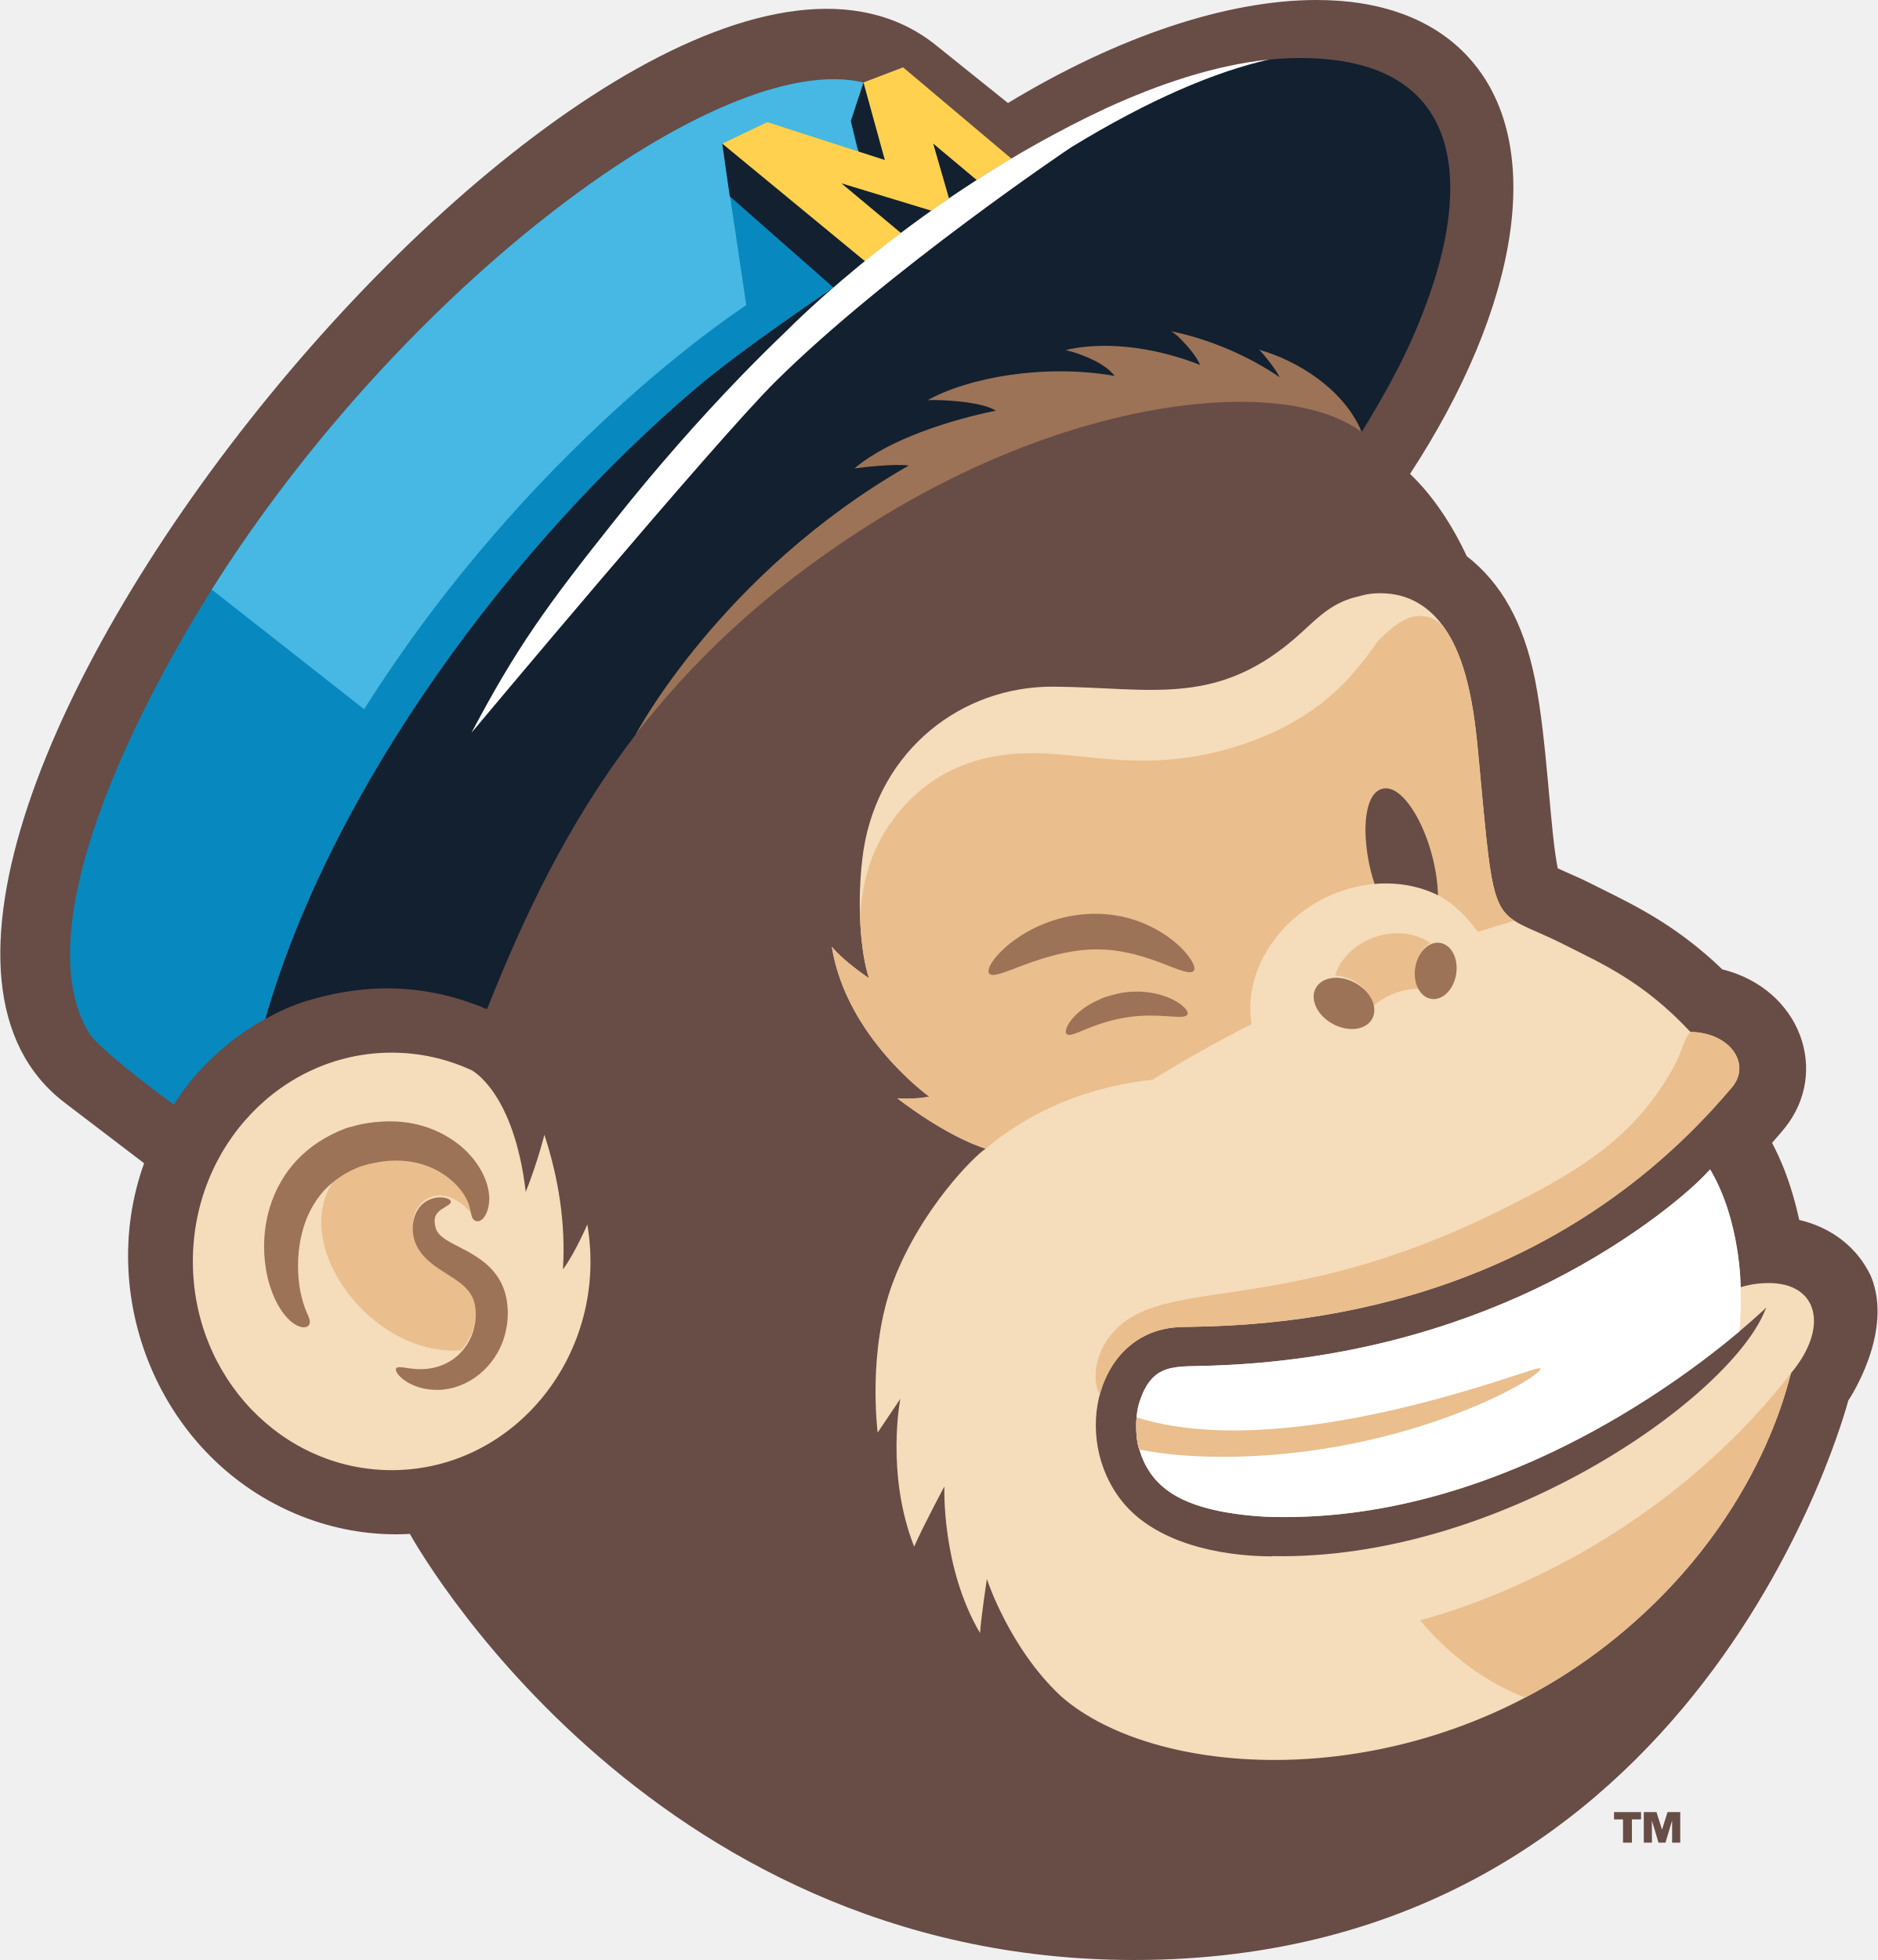
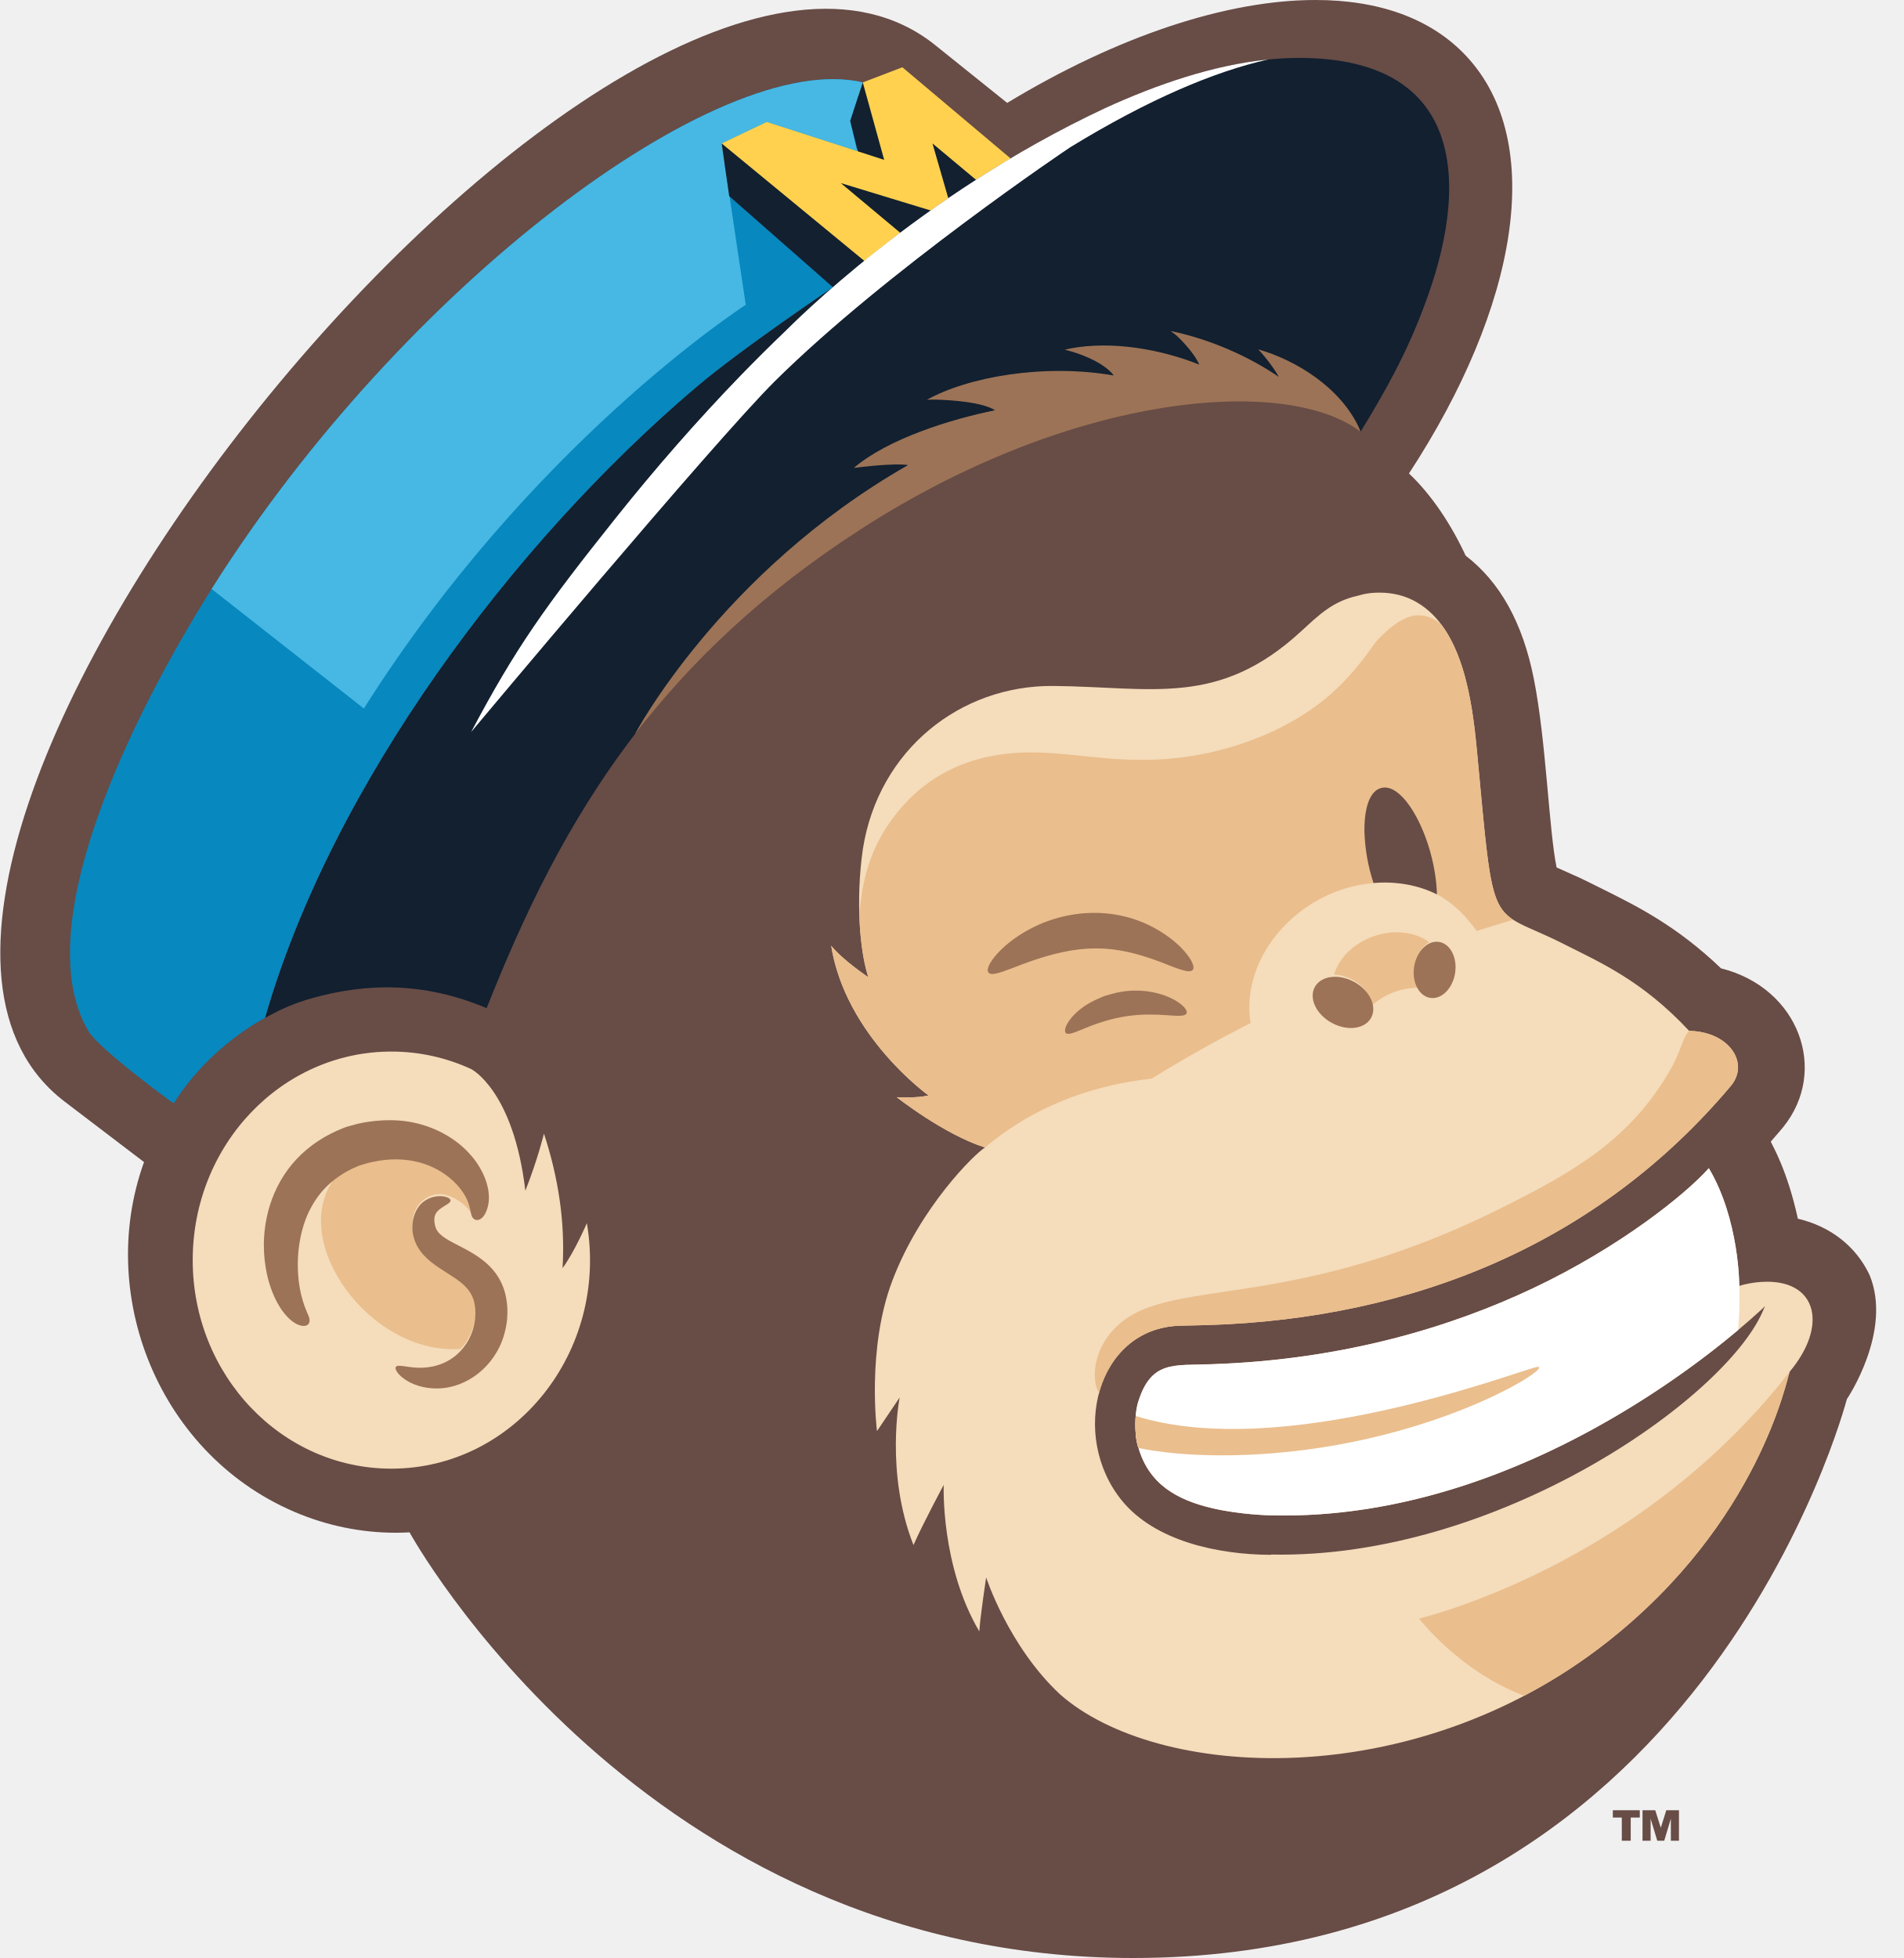
- <svg xmlns="http://www.w3.org/2000/svg" width="46" height="48" viewBox="0 0 46 48">
+ <svg xmlns="http://www.w3.org/2000/svg" width="35" height="36" viewBox="0 0 35 36">
  <g fill="none" fill-rule="evenodd">
-     <path fill="#684C46" d="M45.275,34.3 C45.238,34.423 41.695,48.004 27.775,48 C15.743,47.996 10.04,37.565 10.04,37.565 C9.163,37.614 8.317,37.475 7.536,37.189 C4.006,35.895 2.312,31.867 3.53,28.488 L1.59,27.009 C-5.926,21.299 15.365,-4.832 22.894,1.081 C22.932,1.11 24.691,2.523 24.691,2.523 C27.394,0.885 30.072,0 32.248,0 C33.793,9.63855423e-05 35.086,0.446 35.956,1.386 C37.91,3.497 37.208,7.526 34.54,11.606 C35.114,12.15 35.589,12.888 35.929,13.621 C36.777,14.274 37.327,15.267 37.6,16.638 C37.904,18.162 37.967,20.333 38.158,21.266 C38.878,21.589 38.571,21.44 39.339,21.822 C40.139,22.221 41.113,22.706 42.189,23.739 C44.103,24.217 44.834,26.247 43.714,27.631 C43.684,27.669 43.549,27.828 43.409,27.987 C43.442,28.075 43.809,28.668 44.074,29.876 C44.867,30.062 45.499,30.549 45.83,31.255 C46.403,32.637 45.275,34.3 45.275,34.3 L45.275,34.3 Z M39.757,44.557 L39.757,45.126 L39.975,45.126 L39.975,44.557 L40.199,44.557 L40.199,44.378 L39.537,44.378 L39.537,44.557 L39.757,44.557 L39.757,44.557 Z M40.266,44.378 L40.266,45.126 L40.465,45.126 L40.465,44.586 L40.627,45.126 L40.797,45.126 L40.96,44.584 L40.96,45.126 L41.159,45.126 L41.159,44.378 L40.848,44.378 L40.713,44.808 L40.577,44.378 L40.266,44.378 L40.266,44.378 Z" />
-     <path fill="#F5DCBA" d="M12.879,29.19 C13.182,28.421 13.335,27.79 13.335,27.79 C13.682,28.849 13.86,29.961 13.79,31.086 C14.078,30.705 14.387,29.986 14.387,29.986 C14.922,33.128 12.623,36.004 9.594,36.004 C6.904,36.004 4.724,33.715 4.724,30.892 C4.724,28.068 6.904,25.779 9.594,25.779 C10.291,25.779 10.954,25.933 11.553,26.21 C11.553,26.21 12.588,26.73 12.879,29.19 L12.879,29.19 Z M39.377,40.271 C43.151,37.312 43.811,33.75 43.874,33.627 C44.803,32.516 44.55,31.421 43.323,31.421 C42.933,31.421 42.638,31.524 42.638,31.524 C42.638,31.524 42.642,29.902 41.89,28.64 C41.311,29.29 39.702,30.578 37.59,31.578 C35.611,32.515 32.969,33.336 29.695,33.445 L29.695,33.445 C28.778,33.485 28.211,33.336 27.892,34.402 C27.79,34.778 27.834,35.338 27.91,35.499 C28.169,36.382 28.843,36.771 29.732,36.977 C30.405,37.134 31.12,37.149 31.12,37.149 C37.76,37.334 43.092,32.169 43.155,32.126 C43.217,32.076 43.268,32.016 43.268,32.016 C43.268,32.016 43.21,32.153 43.203,32.169 C42.244,34.32 36.691,38.221 31.164,38.109 L31.146,38.115 C29.864,38.111 28.307,37.781 27.497,36.78 C26.216,35.196 26.881,32.562 28.922,32.5 C28.925,32.5 29.394,32.489 29.603,32.484 C34.658,32.329 39.194,30.476 42.442,26.608 C42.888,26.055 42.39,25.295 41.422,25.272 C41.413,25.271 41.405,25.268 41.399,25.262 C40.252,24.036 39.243,23.603 38.346,23.148 C36.464,22.192 36.641,23.018 36.204,18.381 C36.085,17.131 35.848,15.427 34.747,14.773 C34.458,14.602 34.143,14.528 33.815,14.528 C33.492,14.528 33.334,14.594 33.27,14.608 C32.667,14.741 32.324,15.082 31.895,15.477 C29.865,17.345 28.242,16.838 25.821,16.816 C23.546,16.796 21.538,18.379 21.154,20.809 L21.153,20.81 C20.967,22.083 21.087,23.375 21.287,23.956 C21.287,23.956 20.67,23.547 20.376,23.184 C20.732,25.404 22.763,26.855 22.763,26.855 C22.443,26.928 21.983,26.898 21.983,26.898 C21.985,26.899 23.142,27.812 24.146,28.131 C23.884,28.293 22.561,29.596 21.878,31.39 C21.239,33.068 21.499,35.083 21.499,35.083 L22.054,34.258 C22.054,34.258 21.692,36.097 22.393,37.877 C22.626,37.348 23.134,36.402 23.134,36.402 C23.134,36.402 23.054,38.377 24.007,39.993 C24.031,39.62 24.174,38.67 24.174,38.67 C24.174,38.67 24.721,40.356 25.984,41.535 C28.349,43.628 34.611,44.006 39.377,40.271 L39.377,40.271 Z" />
-     <path fill="#0788BF" d="M4.259,27.049 C4.24,27.044 2.427,25.717 2.169,25.28 C0.644,22.712 3.298,17.438 5.186,14.441 C9.854,7.032 17.623,1.185 21.151,2.02 L24.775,3.885 C23.368,4.711 22.007,5.725 21.192,6.399 L20.421,7.044 C20.421,7.044 18.169,8.556 17.049,9.509 C12.56,13.33 8.14,19.244 6.501,24.954 C6.501,24.953 5.154,25.62 4.259,27.049 L4.259,27.049 Z" />
-     <path fill="#46B8E3" d="M21.151,2.02 C17.623,1.185 9.854,7.032 5.186,14.44 L5.182,14.447 L5.201,14.449 L8.92,17.369 C13.004,10.904 18.136,7.571 18.281,7.473 L17.691,3.516 L18.796,2.988 L21.013,3.704 L20.843,2.965 L21.151,2.02 L21.151,2.02 Z" />
-     <path fill="#FFD14F" d="M24.775,3.885 L21.192,6.399 L20.941,6.594 L17.764,4.005 L17.691,3.516 L18.796,2.988 L21.013,3.704 L21.05,2.331 L21.151,2.02 L22.122,1.649 C22.123,1.65 24.771,3.882 24.775,3.885 L24.775,3.885 Z" />
-     <path fill="#122030" d="M25.37,0.071 C23.001,0.071 20.341,1.314 18.3,2.536 C18.014,2.704 17.73,2.88 17.451,3.059 L16.384,2.166 L16.772,3.51 C16.625,3.611 16.482,3.711 16.342,3.811 L14.135,3.139 L15.595,4.357 C15.262,4.609 14.964,4.845 14.717,5.05 L11.216,2.166 L11.402,3.459 L13.946,5.695 C13.946,5.695 11.694,7.206 10.574,8.16 C6.085,11.98 1.665,17.895 0.026,23.604 L0.119,23.552 L0.157,23.532 C0.203,23.508 0.248,23.484 0.294,23.461 L0.381,23.418 C0.428,23.395 0.475,23.375 0.522,23.354 L0.605,23.317 C0.656,23.296 0.707,23.277 0.758,23.258 L0.828,23.231 C0.902,23.204 0.976,23.18 1.05,23.158 C2.164,22.826 3.68,22.613 5.455,23.365 C6.347,21.123 7.411,18.841 9.089,16.649 C10.45,14.872 11.758,13.285 13.328,12.413 C16.3,9.628 24.312,6.675 26.878,9.234 C27.485,8.244 28.012,7.307 28.446,6.132 C29.517,3.306 29.536,0.071 25.37,0.071 L25.37,0.071 Z M15.2,2.569 L14.677,0.67 L14.368,1.616 L14.553,2.36 L15.2,2.569 Z" transform="translate(6.475 1.35)" />
-     <path fill="#FFFFFF" d="M42.638,31.522 C42.638,31.522 42.642,29.9 41.891,28.638 C41.311,29.288 39.702,30.576 37.591,31.576 C35.611,32.513 32.969,33.334 29.695,33.443 L29.695,33.443 C28.778,33.483 28.211,33.334 27.892,34.4 C27.867,34.492 27.851,34.595 27.841,34.7 L27.841,34.711 L27.841,34.711 C27.838,34.745 27.836,34.779 27.834,34.813 C27.831,34.91 27.832,34.996 27.836,35.071 L27.836,35.076 L27.837,35.093 C27.84,35.139 27.844,35.184 27.849,35.227 L27.85,35.233 L27.851,35.24 C27.872,35.409 27.906,35.488 27.91,35.497 L27.91,35.498 L27.915,35.512 C28.176,36.385 28.848,36.771 29.732,36.976 C30.405,37.132 31.12,37.147 31.12,37.147 C36.538,37.298 41.085,33.888 42.61,32.604 C42.636,32.244 42.651,31.987 42.638,31.522 L42.638,31.522 Z M27.075,2.659 C28.369,2.064 29.756,1.594 31.086,1.458 C29.765,1.755 28.155,2.438 26.247,3.602 C26.201,3.629 21.734,6.636 19.004,9.336 C17.517,10.808 11.544,17.952 11.549,17.946 C12.64,15.885 13.359,14.874 15.088,12.706 C16.065,11.48 17.108,10.288 18.175,9.187 C18.534,8.817 18.896,8.458 19.259,8.11 C19.397,7.978 22.518,4.79 27.075,2.659 L27.075,2.659 Z" />
-     <path fill="#EABE8D" d="M39.377,40.271 C38.729,40.778 38.053,41.21 37.363,41.572 C35.768,40.967 34.79,39.679 34.79,39.679 C34.79,39.679 36.157,39.356 37.985,38.429 C40.208,37.303 42.286,35.675 43.874,33.627 C43.811,33.749 43.152,37.312 39.377,40.271 L39.377,40.271 Z M35.036,23.096 C34.264,22.549 32.986,22.985 32.705,23.89 C33.151,23.913 33.625,24.25 33.595,24.681 C33.911,24.376 34.359,24.205 34.795,24.213 C34.585,23.876 34.691,23.296 35.036,23.096 L35.036,23.096 Z M26.941,34.148 C27.184,33.246 27.87,32.531 28.922,32.5 C28.925,32.5 29.394,32.489 29.603,32.483 C34.658,32.329 39.194,30.476 42.442,26.608 C42.888,26.055 42.389,25.295 41.422,25.272 L41.408,25.272 C41.244,25.444 41.215,25.759 40.944,26.231 C39.956,27.942 38.59,28.725 36.768,29.633 C31.182,32.407 28.285,31.116 27.123,32.814 C26.785,33.314 26.779,33.872 26.941,34.148 L26.941,34.148 Z M37.048,22.516 C36.514,22.133 36.495,21.466 36.203,18.381 C36.11,17.397 35.943,16.132 35.34,15.319 C35.215,15.21 35.039,15.085 34.786,15.085 C34.405,15.068 33.974,15.463 33.73,15.732 C33.036,16.73 32.373,17.373 31.201,17.931 C30.014,18.466 28.887,18.661 27.717,18.624 C26.86,18.597 26.109,18.456 25.374,18.447 C24.011,18.425 22.83,18.866 21.969,19.95 C21.379,20.694 21.142,21.48 21.066,22.415 C21.069,22.528 21.074,22.634 21.081,22.735 C21.091,22.883 21.104,23.025 21.121,23.158 C21.181,23.632 21.267,23.878 21.267,23.878 L21.265,23.889 L21.287,23.956 C21.287,23.956 20.669,23.547 20.375,23.184 C20.672,25.035 22.133,26.351 22.61,26.738 L22.694,26.802 L22.7,26.808 L22.762,26.855 C22.442,26.928 21.982,26.898 21.982,26.898 C21.984,26.9 23.141,27.812 24.146,28.131 C25.478,27.008 26.989,26.577 28.229,26.443 C28.981,25.978 29.789,25.521 30.657,25.08 C30.394,23.448 31.845,21.804 33.671,21.647 C35.049,21.546 35.719,22.163 36.202,22.821 C36.464,22.738 36.759,22.647 37.09,22.55 C37.076,22.541 37.062,22.529 37.048,22.516 L37.048,22.516 Z M37.707,33.507 C37.693,33.508 37.679,33.511 37.656,33.516 C37.105,33.643 31.429,35.836 27.841,34.712 C27.825,34.908 27.83,35.319 27.91,35.498 L27.91,35.499 C28.453,35.608 29.14,35.677 29.938,35.677 C34.66,35.677 38.063,33.536 37.707,33.507 L37.707,33.507 Z M11.29,33.068 L11.294,33.065 C11.582,32.757 11.702,32.326 11.634,31.914 C11.528,31.321 10.854,31.202 10.409,30.741 L10.388,30.719 L10.366,30.695 L10.365,30.693 C10.165,30.463 10.095,30.202 10.111,29.969 C10.146,29.363 10.686,29.192 10.967,29.304 C10.967,29.304 11.3,29.382 11.559,29.741 L11.558,29.74 C11.519,29.621 11.527,29.43 11.325,29.145 C10.994,28.677 10.234,28.202 9.156,28.429 L9.157,28.429 C8.957,28.471 9.069,28.448 8.872,28.503 C8.842,28.511 8.814,28.52 8.79,28.53 C8.728,28.559 8.671,28.579 8.616,28.608 C8.588,28.623 8.426,28.697 8.231,28.843 C7.019,30.403 9.071,33.231 11.29,33.068 L11.29,33.068 Z" />
-     <path fill="#9C7356" d="M29.15,23.469 C29.253,23.618 29.28,23.73 29.239,23.777 C29.156,23.873 28.862,23.744 28.428,23.575 C27.315,23.161 26.496,23.098 25.046,23.645 C24.679,23.785 24.419,23.893 24.294,23.874 C24.091,23.844 24.288,23.473 24.732,23.112 C25.627,22.401 26.855,22.18 27.905,22.569 C28.365,22.738 28.881,23.075 29.151,23.469 L29.15,23.469 Z M28.93,24.603 C28.625,24.371 28.064,24.215 27.481,24.314 C27.358,24.333 27.245,24.371 27.134,24.4 C27.093,24.41 27.054,24.425 27.016,24.441 C26.775,24.542 26.567,24.651 26.364,24.845 C26.132,25.069 26.066,25.276 26.133,25.328 C26.199,25.38 26.36,25.302 26.608,25.202 C27.441,24.857 28.03,24.848 28.591,24.887 C28.862,24.905 29.043,24.921 29.085,24.848 C29.115,24.798 29.061,24.703 28.93,24.603 L28.93,24.603 Z M11.005,28.861 L11.005,28.861 L11.005,28.862 C11.142,28.97 11.247,29.086 11.325,29.196 C11.581,29.558 11.5,29.768 11.604,29.871 C11.642,29.908 11.696,29.92 11.751,29.898 C11.896,29.838 11.967,29.608 11.981,29.447 L11.981,29.446 C12.017,29.06 11.812,28.626 11.541,28.318 L11.54,28.317 C11.374,28.125 11.156,27.945 10.896,27.801 C10.635,27.656 10.333,27.546 10.001,27.495 C9.427,27.406 8.862,27.52 8.705,27.567 L8.705,27.567 C8.624,27.59 8.524,27.611 8.437,27.645 C7.501,28.009 6.885,28.678 6.611,29.563 L6.61,29.564 L6.61,29.564 C6.509,29.901 6.469,30.227 6.469,30.527 C6.469,30.787 6.499,31.027 6.545,31.242 L6.545,31.242 L6.545,31.243 L6.545,31.242 C6.625,31.603 6.787,32.01 7.039,32.277 L7.04,32.278 C7.356,32.619 7.703,32.553 7.555,32.236 C7.52,32.149 7.329,31.79 7.303,31.14 C7.286,30.715 7.345,30.272 7.501,29.868 C7.588,29.65 7.707,29.437 7.861,29.246 C8.179,28.858 8.57,28.684 8.616,28.659 C8.671,28.63 8.728,28.61 8.79,28.581 C8.814,28.571 8.842,28.563 8.872,28.554 C9.069,28.499 8.957,28.523 9.157,28.481 L9.156,28.481 C9.906,28.322 10.55,28.495 11.005,28.861 L11.005,28.861 Z M10.845,30.304 C10.742,30.222 10.694,30.153 10.665,30.045 C10.623,29.85 10.645,29.736 10.812,29.618 C10.942,29.53 11.046,29.488 11.046,29.432 C11.052,29.327 10.62,29.219 10.318,29.516 C10.067,29.782 9.988,30.338 10.388,30.771 C10.833,31.25 11.526,31.363 11.634,31.965 C11.648,32.051 11.658,32.146 11.651,32.24 C11.652,32.348 11.616,32.503 11.615,32.512 C11.481,33.094 10.927,33.65 10.014,33.508 C9.845,33.484 9.736,33.463 9.704,33.51 C9.633,33.607 10.025,34.054 10.741,34.038 C11.442,34.023 12.138,33.499 12.361,32.713 C12.363,32.702 12.429,32.479 12.434,32.28 C12.447,32.131 12.436,31.979 12.409,31.82 C12.226,30.81 11.219,30.602 10.845,30.304 L10.845,30.304 Z M35.276,23.091 C34.999,23.048 34.727,23.32 34.667,23.699 C34.608,24.078 34.784,24.42 35.061,24.463 C35.338,24.506 35.611,24.234 35.67,23.855 C35.73,23.476 35.553,23.134 35.276,23.091 L35.276,23.091 Z M32.232,24.196 C32.08,24.474 32.266,24.867 32.647,25.075 C33.028,25.283 33.46,25.228 33.612,24.951 C33.764,24.673 33.579,24.28 33.198,24.072 C32.817,23.864 32.385,23.919 32.232,24.196 L32.232,24.196 Z M21.081,12.987 C26.323,9.598 31.559,9.208 33.353,10.584 L33.353,10.584 C33.35,10.574 33.321,10.495 33.31,10.473 C32.854,9.508 31.791,8.835 30.845,8.565 C31.011,8.737 31.251,9.052 31.348,9.239 C30.634,8.749 29.684,8.318 28.693,8.113 C28.693,8.113 28.811,8.198 28.832,8.217 C29.029,8.4 29.292,8.69 29.4,8.939 C28.452,8.56 27.255,8.347 26.23,8.544 C26.216,8.547 26.102,8.574 26.102,8.574 C26.102,8.574 26.236,8.607 26.265,8.616 C26.605,8.716 27.09,8.923 27.304,9.206 C25.603,8.907 23.731,9.238 22.722,9.801 C22.852,9.795 22.85,9.795 22.96,9.798 C23.331,9.807 24.079,9.858 24.394,10.057 C23.32,10.275 21.768,10.753 20.932,11.471 C21.079,11.453 21.917,11.347 22.26,11.402 C17.658,14.028 15.564,17.999 15.564,17.999 C16.921,16.235 18.681,14.538 21.081,12.987 L21.081,12.987 Z" />
-     <path fill="#684C46" d="M33.448,20.39 C33.441,20.03 33.498,19.434 33.838,19.324 L33.839,19.324 C34.42,19.122 35.19,20.607 35.225,21.925 C34.766,21.696 34.226,21.599 33.671,21.647 C33.531,21.222 33.465,20.823 33.448,20.39 L33.448,20.39 Z" />
+     <path fill="#684C46" d="M33.956,25.725 C33.928,25.817 31.271,36.003 20.832,36 C11.807,35.997 7.53,28.174 7.53,28.174 C6.872,28.21 6.237,28.106 5.652,27.892 C3.005,26.921 1.734,23.9 2.648,21.366 L1.192,20.257 C-4.444,15.974 11.524,-3.624 17.17,0.81 C17.199,0.833 18.518,1.892 18.518,1.892 C20.546,0.664 22.554,0 24.186,0 C25.345,7.22891567e-05 26.314,0.335 26.967,1.04 C28.433,2.622 27.906,5.645 25.905,8.705 C26.335,9.112 26.692,9.666 26.947,10.216 C27.583,10.706 27.995,11.45 28.2,12.478 C28.428,13.621 28.476,15.25 28.619,15.949 C29.159,16.192 28.929,16.08 29.504,16.366 C30.104,16.665 30.835,17.03 31.642,17.804 C33.077,18.163 33.625,19.685 32.785,20.724 C32.763,20.751 32.661,20.871 32.557,20.99 C32.582,21.056 32.857,21.501 33.055,22.407 C33.65,22.547 34.124,22.912 34.373,23.442 C34.802,24.478 33.956,25.725 33.956,25.725 L33.956,25.725 Z M29.818,33.418 L29.818,33.844 L29.982,33.844 L29.982,33.418 L30.149,33.418 L30.149,33.283 L29.653,33.283 L29.653,33.418 L29.818,33.418 L29.818,33.418 Z M30.199,33.283 L30.199,33.844 L30.348,33.844 L30.348,33.439 L30.47,33.844 L30.598,33.844 L30.72,33.438 L30.72,33.844 L30.869,33.844 L30.869,33.283 L30.636,33.283 L30.535,33.606 L30.433,33.283 L30.199,33.283 L30.199,33.283 Z" />
+     <path fill="#F5DCBA" d="M9.659,21.892 C9.887,21.316 10.001,20.843 10.001,20.843 C10.262,21.636 10.395,22.471 10.343,23.315 C10.558,23.028 10.79,22.489 10.79,22.489 C11.191,24.846 9.467,27.003 7.195,27.003 C5.178,27.003 3.543,25.286 3.543,23.169 C3.543,21.051 5.178,19.334 7.195,19.334 C7.718,19.334 8.215,19.449 8.665,19.657 C8.665,19.657 9.441,20.048 9.659,21.892 L9.659,21.892 Z M29.533,30.203 C32.364,27.984 32.858,25.312 32.905,25.22 C33.602,24.387 33.413,23.566 32.492,23.566 C32.2,23.566 31.978,23.643 31.978,23.643 C31.978,23.643 31.982,22.427 31.418,21.48 C30.983,21.967 29.776,22.933 28.193,23.683 C26.708,24.386 24.726,25.002 22.271,25.084 L22.271,25.084 C21.583,25.113 21.158,25.002 20.919,25.801 C20.842,26.084 20.875,26.503 20.933,26.625 C21.127,27.287 21.633,27.579 22.299,27.733 C22.804,27.85 23.34,27.861 23.34,27.861 C28.32,28.001 32.319,24.127 32.367,24.095 C32.413,24.057 32.451,24.012 32.451,24.012 C32.451,24.012 32.407,24.115 32.402,24.127 C31.683,25.74 27.518,28.666 23.373,28.582 L23.359,28.587 C22.398,28.583 21.23,28.336 20.623,27.585 C19.662,26.397 20.161,24.421 21.692,24.375 C21.694,24.375 22.046,24.367 22.202,24.363 C25.994,24.247 29.396,22.857 31.831,19.956 C32.166,19.541 31.792,18.971 31.066,18.954 C31.06,18.954 31.054,18.951 31.049,18.946 C30.189,18.027 29.432,17.702 28.759,17.361 C27.348,16.644 27.481,17.264 27.153,13.786 C27.064,12.849 26.886,11.57 26.06,11.08 C25.844,10.951 25.607,10.896 25.362,10.896 C25.119,10.896 25.001,10.946 24.953,10.956 C24.501,11.056 24.243,11.312 23.921,11.608 C22.399,13.008 21.182,12.628 19.365,12.612 C17.66,12.597 16.153,13.784 15.865,15.607 L15.865,15.608 C15.725,16.562 15.815,17.531 15.965,17.967 C15.965,17.967 15.502,17.66 15.282,17.388 C15.549,19.053 17.072,20.141 17.072,20.141 C16.832,20.196 16.487,20.173 16.487,20.173 C16.488,20.175 17.356,20.859 18.11,21.098 C17.913,21.22 16.92,22.197 16.408,23.542 C15.929,24.801 16.124,26.313 16.124,26.313 L16.541,25.694 C16.541,25.694 16.269,27.073 16.795,28.408 C16.969,28.011 17.351,27.302 17.351,27.302 C17.351,27.302 17.29,28.783 18.005,29.995 C18.023,29.715 18.131,29.003 18.131,29.003 C18.131,29.003 18.541,30.267 19.488,31.151 C21.262,32.721 25.958,33.004 29.533,30.203 L29.533,30.203 Z" />
+     <path fill="#0788BF" d="M3.194,20.287 C3.18,20.283 1.82,19.288 1.627,18.96 C0.483,17.034 2.473,13.079 3.89,10.83 C7.39,5.274 13.217,0.889 15.863,1.515 L18.581,2.914 C17.526,3.533 16.505,4.294 15.894,4.799 L15.316,5.283 C15.316,5.283 13.627,6.417 12.787,7.132 C9.42,9.997 6.105,14.433 4.875,18.715 C4.875,18.715 3.865,19.215 3.194,20.287 L3.194,20.287 Z" />
+     <path fill="#46B8E3" d="M15.863,1.515 C13.217,0.889 7.39,5.274 3.89,10.83 L3.887,10.835 L3.901,10.837 L6.69,13.027 C9.753,8.178 13.602,5.678 13.711,5.604 L13.268,2.637 L14.097,2.241 L15.76,2.778 L15.632,2.224 L15.863,1.515 L15.863,1.515 Z" />
+     <path fill="#FFD14F" d="M18.581,2.914 L15.894,4.799 L15.706,4.946 L13.323,3.004 L13.268,2.637 L14.097,2.241 L15.76,2.778 L15.787,1.749 L15.863,1.515 L16.591,1.237 C16.592,1.237 18.578,2.912 18.581,2.914 L18.581,2.914 Z" />
+     <path fill="#122030" d="M19.028,0.053 C17.251,0.053 15.256,0.985 13.725,1.902 C13.51,2.028 13.297,2.16 13.089,2.294 L12.288,1.625 L12.579,2.633 C12.469,2.708 12.361,2.783 12.256,2.858 L10.602,2.354 L11.696,3.268 C11.446,3.457 11.223,3.634 11.038,3.787 L8.412,1.625 L8.551,2.594 L10.46,4.271 C10.46,4.271 8.771,5.405 7.931,6.12 C4.564,8.985 1.249,13.421 0.019,17.703 L0.089,17.664 L0.118,17.649 C0.152,17.631 0.186,17.613 0.22,17.596 L0.286,17.563 C0.321,17.547 0.356,17.531 0.392,17.515 L0.454,17.488 C0.492,17.472 0.53,17.458 0.568,17.443 L0.621,17.423 C0.677,17.403 0.732,17.385 0.787,17.368 C1.623,17.12 2.76,16.96 4.091,17.524 C4.76,15.842 5.558,14.131 6.817,12.487 C7.838,11.154 8.819,9.964 9.996,9.309 C12.225,7.221 18.234,5.006 20.159,6.926 C20.614,6.183 21.009,5.48 21.334,4.599 C22.138,2.479 22.152,0.053 19.028,0.053 L19.028,0.053 Z M11.4,1.927 L11.007,0.503 L10.776,1.212 L10.915,1.77 L11.4,1.927 Z" transform="translate(4.856 1.012)" />
+     <path fill="#FFFFFF" d="M31.978,23.641 C31.978,23.641 31.982,22.425 31.418,21.478 C30.983,21.966 29.776,22.932 28.193,23.682 C26.708,24.385 24.727,25.001 22.271,25.082 L22.271,25.082 C21.584,25.112 21.158,25 20.919,25.8 C20.9,25.869 20.888,25.946 20.881,26.025 L20.881,26.033 L20.88,26.033 C20.878,26.058 20.877,26.084 20.876,26.11 C20.873,26.183 20.874,26.247 20.877,26.303 L20.877,26.307 L20.878,26.319 C20.88,26.355 20.883,26.388 20.887,26.42 L20.887,26.425 L20.888,26.43 C20.904,26.557 20.929,26.616 20.933,26.622 L20.933,26.623 L20.936,26.634 C21.132,27.288 21.636,27.578 22.299,27.732 C22.804,27.849 23.34,27.86 23.34,27.86 C27.403,27.974 30.813,25.416 31.957,24.453 C31.977,24.183 31.988,23.99 31.979,23.641 L31.978,23.641 Z M20.306,1.994 C21.277,1.548 22.317,1.195 23.315,1.094 C22.324,1.316 21.116,1.828 19.686,2.702 C19.651,2.722 16.3,4.977 14.253,7.002 C13.138,8.106 8.658,13.464 8.662,13.459 C9.48,11.914 10.02,11.155 11.316,9.53 C12.049,8.61 12.831,7.716 13.631,6.89 C13.901,6.613 14.172,6.343 14.444,6.083 C14.548,5.983 16.889,3.593 20.306,1.994 L20.306,1.994 Z" />
+     <path fill="#EABE8D" d="M29.533,30.203 C29.046,30.584 28.54,30.908 28.023,31.179 C26.826,30.725 26.092,29.759 26.092,29.759 C26.092,29.759 27.118,29.517 28.489,28.822 C30.156,27.977 31.714,26.756 32.906,25.22 C32.858,25.312 32.364,27.984 29.533,30.203 L29.533,30.203 Z M26.277,17.322 C25.698,16.912 24.74,17.239 24.528,17.918 C24.863,17.935 25.219,18.187 25.197,18.511 C25.433,18.282 25.769,18.154 26.096,18.16 C25.938,17.907 26.018,17.472 26.277,17.322 L26.277,17.322 Z M20.206,25.611 C20.388,24.935 20.903,24.399 21.692,24.375 C21.694,24.375 22.046,24.367 22.202,24.363 C25.994,24.246 29.395,22.857 31.831,19.956 C32.166,19.541 31.792,18.971 31.066,18.954 L31.056,18.954 C30.933,19.083 30.911,19.32 30.708,19.673 C29.967,20.957 28.942,21.544 27.576,22.225 C23.387,24.305 21.214,23.337 20.342,24.611 C20.089,24.986 20.084,25.404 20.206,25.611 L20.206,25.611 Z M27.786,16.887 C27.385,16.6 27.371,16.1 27.153,13.786 C27.083,13.048 26.957,12.099 26.505,11.489 C26.411,11.408 26.279,11.314 26.09,11.314 C25.804,11.301 25.48,11.597 25.297,11.799 C24.777,12.548 24.28,13.03 23.401,13.448 C22.511,13.85 21.665,13.995 20.787,13.968 C20.145,13.948 19.582,13.842 19.03,13.835 C18.008,13.819 17.122,14.149 16.477,14.963 C16.034,15.52 15.856,16.11 15.8,16.811 C15.802,16.896 15.806,16.976 15.81,17.051 C15.818,17.162 15.828,17.269 15.841,17.369 C15.886,17.724 15.95,17.909 15.95,17.909 L15.949,17.917 L15.965,17.967 C15.965,17.967 15.502,17.66 15.281,17.388 C15.504,18.776 16.6,19.763 16.958,20.053 L17.02,20.102 L17.025,20.106 L17.072,20.141 C16.832,20.196 16.487,20.173 16.487,20.173 C16.488,20.175 17.356,20.859 18.109,21.098 C19.109,20.256 20.242,19.932 21.172,19.832 C21.736,19.483 22.342,19.14 22.993,18.81 C22.795,17.586 23.884,16.353 25.253,16.235 C26.287,16.16 26.789,16.622 27.151,17.116 C27.348,17.053 27.57,16.985 27.817,16.912 C27.807,16.905 27.796,16.897 27.786,16.887 L27.786,16.887 Z M28.28,25.131 C28.27,25.131 28.259,25.133 28.242,25.137 C27.829,25.232 23.572,26.877 20.88,26.034 C20.868,26.181 20.872,26.49 20.933,26.624 L20.933,26.624 C21.34,26.706 21.855,26.758 22.453,26.758 C25.995,26.758 28.547,25.152 28.28,25.131 L28.28,25.131 Z M8.468,24.801 L8.471,24.799 C8.686,24.567 8.777,24.244 8.725,23.936 C8.646,23.491 8.141,23.401 7.807,23.056 L7.791,23.039 L7.775,23.021 L7.774,23.02 C7.624,22.847 7.571,22.651 7.583,22.477 C7.61,22.022 8.015,21.894 8.225,21.978 C8.225,21.978 8.475,22.037 8.669,22.306 L8.669,22.305 C8.639,22.216 8.645,22.073 8.494,21.859 C8.246,21.508 7.676,21.151 6.867,21.322 L6.867,21.322 C6.718,21.354 6.802,21.336 6.654,21.377 C6.631,21.383 6.61,21.39 6.592,21.397 C6.546,21.419 6.503,21.434 6.462,21.456 C6.441,21.468 6.319,21.523 6.173,21.632 C5.265,22.802 6.803,24.923 8.468,24.801 L8.468,24.801 Z" />
+     <path fill="#9C7356" d="M21.863,17.602 C21.94,17.713 21.96,17.798 21.929,17.833 C21.867,17.905 21.647,17.808 21.321,17.681 C20.487,17.371 19.872,17.323 18.784,17.734 C18.509,17.839 18.314,17.92 18.221,17.906 C18.068,17.883 18.216,17.605 18.549,17.334 C19.22,16.801 20.141,16.635 20.929,16.927 C21.273,17.054 21.66,17.306 21.863,17.601 L21.863,17.602 Z M21.698,18.453 C21.469,18.278 21.048,18.162 20.611,18.236 C20.519,18.25 20.434,18.278 20.351,18.3 C20.32,18.308 20.291,18.319 20.262,18.331 C20.082,18.406 19.925,18.488 19.773,18.633 C19.599,18.801 19.55,18.957 19.6,18.996 C19.649,19.035 19.77,18.977 19.956,18.902 C20.581,18.643 21.022,18.636 21.443,18.665 C21.646,18.679 21.782,18.691 21.814,18.636 C21.836,18.598 21.796,18.527 21.698,18.453 L21.698,18.453 Z M8.254,21.646 L8.254,21.646 L8.254,21.646 C8.357,21.728 8.435,21.814 8.494,21.897 C8.686,22.168 8.625,22.326 8.703,22.403 C8.732,22.431 8.772,22.44 8.813,22.423 C8.922,22.379 8.975,22.206 8.986,22.085 L8.986,22.085 C9.013,21.795 8.859,21.469 8.656,21.238 L8.655,21.238 C8.531,21.093 8.367,20.959 8.172,20.851 C7.977,20.742 7.75,20.66 7.501,20.621 C7.07,20.554 6.647,20.64 6.528,20.675 L6.529,20.675 C6.468,20.693 6.393,20.709 6.328,20.734 C5.626,21.007 5.164,21.509 4.958,22.173 L4.958,22.173 L4.958,22.173 C4.882,22.426 4.851,22.67 4.851,22.895 C4.851,23.09 4.874,23.271 4.909,23.432 L4.909,23.432 L4.909,23.432 L4.909,23.432 C4.968,23.702 5.09,24.008 5.28,24.208 L5.28,24.208 C5.517,24.464 5.777,24.415 5.666,24.177 C5.64,24.111 5.497,23.842 5.477,23.355 C5.465,23.036 5.509,22.704 5.626,22.401 C5.691,22.237 5.78,22.078 5.896,21.935 C6.134,21.644 6.428,21.513 6.462,21.494 C6.503,21.472 6.546,21.458 6.592,21.436 C6.61,21.428 6.631,21.422 6.654,21.416 C6.802,21.374 6.718,21.392 6.867,21.36 L6.867,21.36 C7.429,21.242 7.913,21.371 8.254,21.646 L8.254,21.646 Z M8.134,22.728 C8.056,22.667 8.02,22.614 7.999,22.534 C7.967,22.387 7.984,22.302 8.109,22.214 C8.206,22.148 8.284,22.116 8.284,22.074 C8.289,21.996 7.965,21.915 7.738,22.137 C7.55,22.337 7.491,22.753 7.791,23.078 C8.125,23.437 8.644,23.522 8.725,23.974 C8.736,24.038 8.744,24.11 8.738,24.18 C8.739,24.261 8.712,24.377 8.711,24.384 C8.61,24.821 8.195,25.237 7.51,25.131 C7.384,25.113 7.302,25.097 7.278,25.132 C7.225,25.206 7.519,25.541 8.056,25.528 C8.582,25.517 9.103,25.125 9.27,24.535 C9.272,24.527 9.322,24.36 9.326,24.21 C9.335,24.099 9.327,23.984 9.306,23.865 C9.169,23.107 8.415,22.951 8.134,22.728 L8.134,22.728 Z M26.457,17.318 C26.249,17.286 26.045,17.49 26,17.774 C25.956,18.059 26.088,18.315 26.296,18.347 C26.504,18.38 26.708,18.176 26.753,17.891 C26.797,17.607 26.665,17.351 26.457,17.318 L26.457,17.318 Z M24.174,18.147 C24.06,18.355 24.199,18.65 24.485,18.806 C24.771,18.963 25.095,18.921 25.209,18.713 C25.323,18.505 25.184,18.21 24.898,18.054 C24.613,17.898 24.289,17.939 24.174,18.147 L24.174,18.147 Z M15.81,9.74 C19.742,7.198 23.669,6.906 25.014,7.938 L25.015,7.938 C25.012,7.931 24.991,7.871 24.982,7.855 C24.641,7.131 23.843,6.626 23.133,6.423 C23.258,6.552 23.438,6.789 23.511,6.929 C22.975,6.562 22.263,6.239 21.52,6.085 C21.52,6.085 21.609,6.148 21.624,6.163 C21.772,6.3 21.969,6.518 22.05,6.704 C21.339,6.42 20.441,6.261 19.673,6.408 C19.662,6.41 19.577,6.43 19.577,6.43 C19.577,6.43 19.677,6.455 19.699,6.462 C19.954,6.537 20.318,6.692 20.478,6.904 C19.202,6.681 17.798,6.928 17.041,7.351 C17.139,7.346 17.138,7.346 17.22,7.348 C17.499,7.356 18.06,7.393 18.295,7.543 C17.49,7.706 16.326,8.065 15.699,8.603 C15.809,8.59 16.438,8.51 16.695,8.551 C13.244,10.521 11.673,13.499 11.673,13.499 C12.69,12.177 14.01,10.904 15.811,9.74 L15.81,9.74 Z" />
+     <path fill="#684C46" d="M25.086,15.293 C25.081,15.022 25.124,14.576 25.379,14.493 L25.379,14.493 C25.815,14.342 26.392,15.455 26.419,16.444 C26.074,16.272 25.67,16.199 25.253,16.235 C25.149,15.917 25.098,15.617 25.086,15.293 L25.086,15.293 Z" />
  </g>
</svg>
